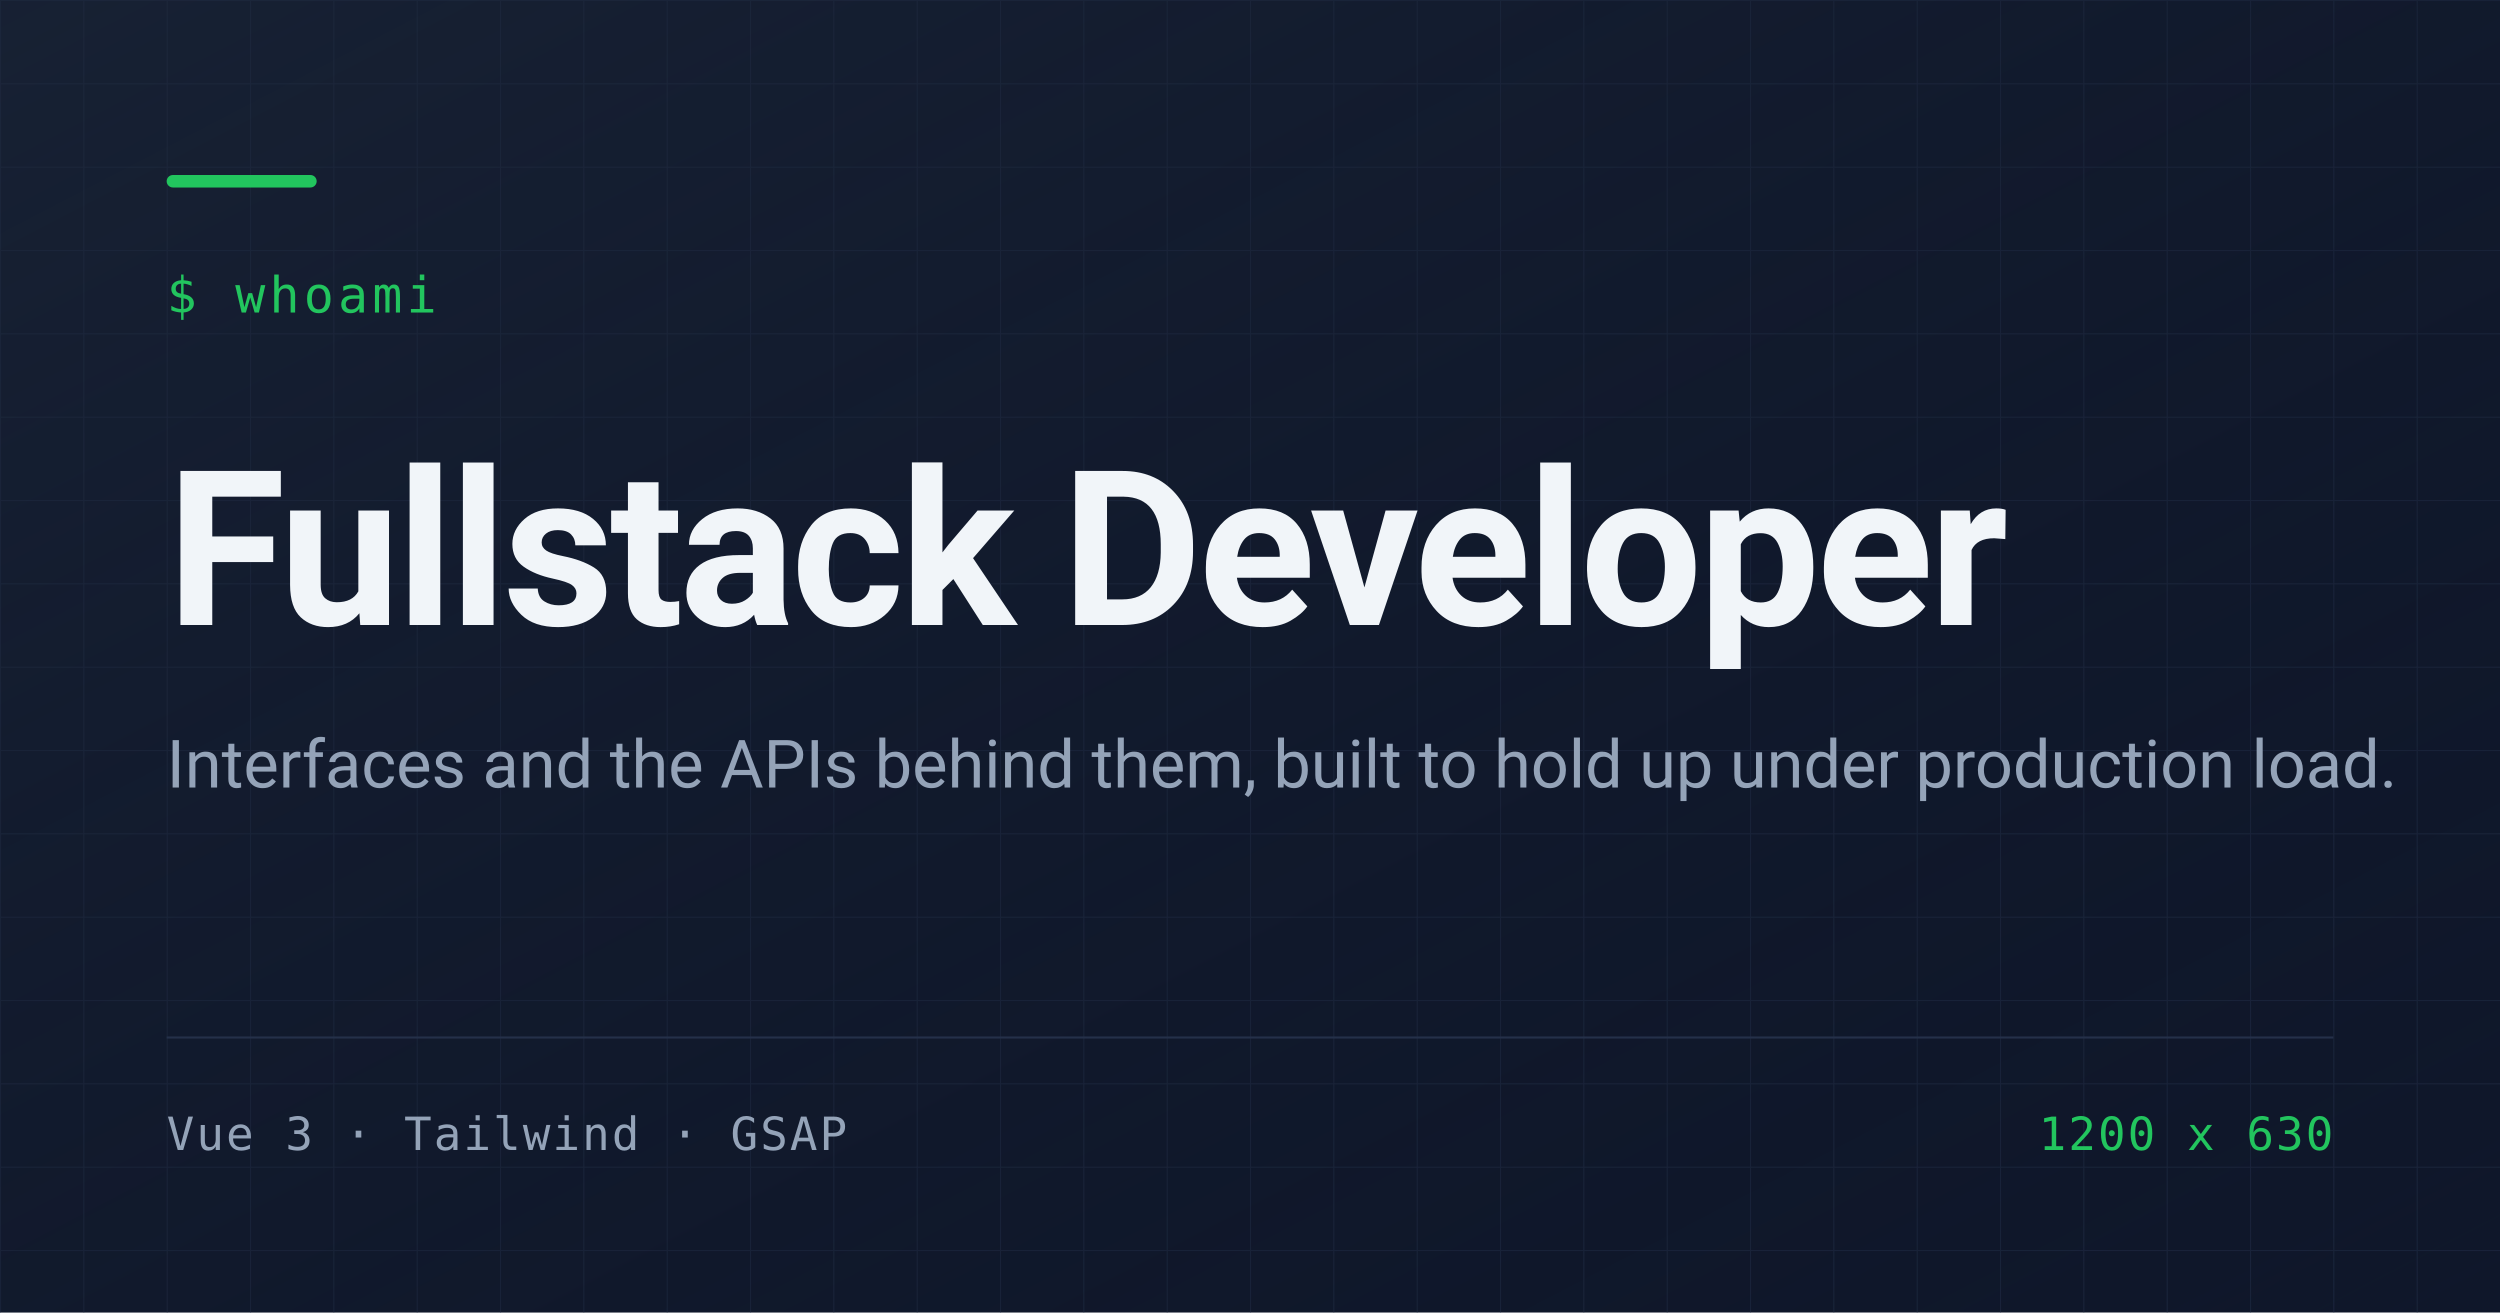
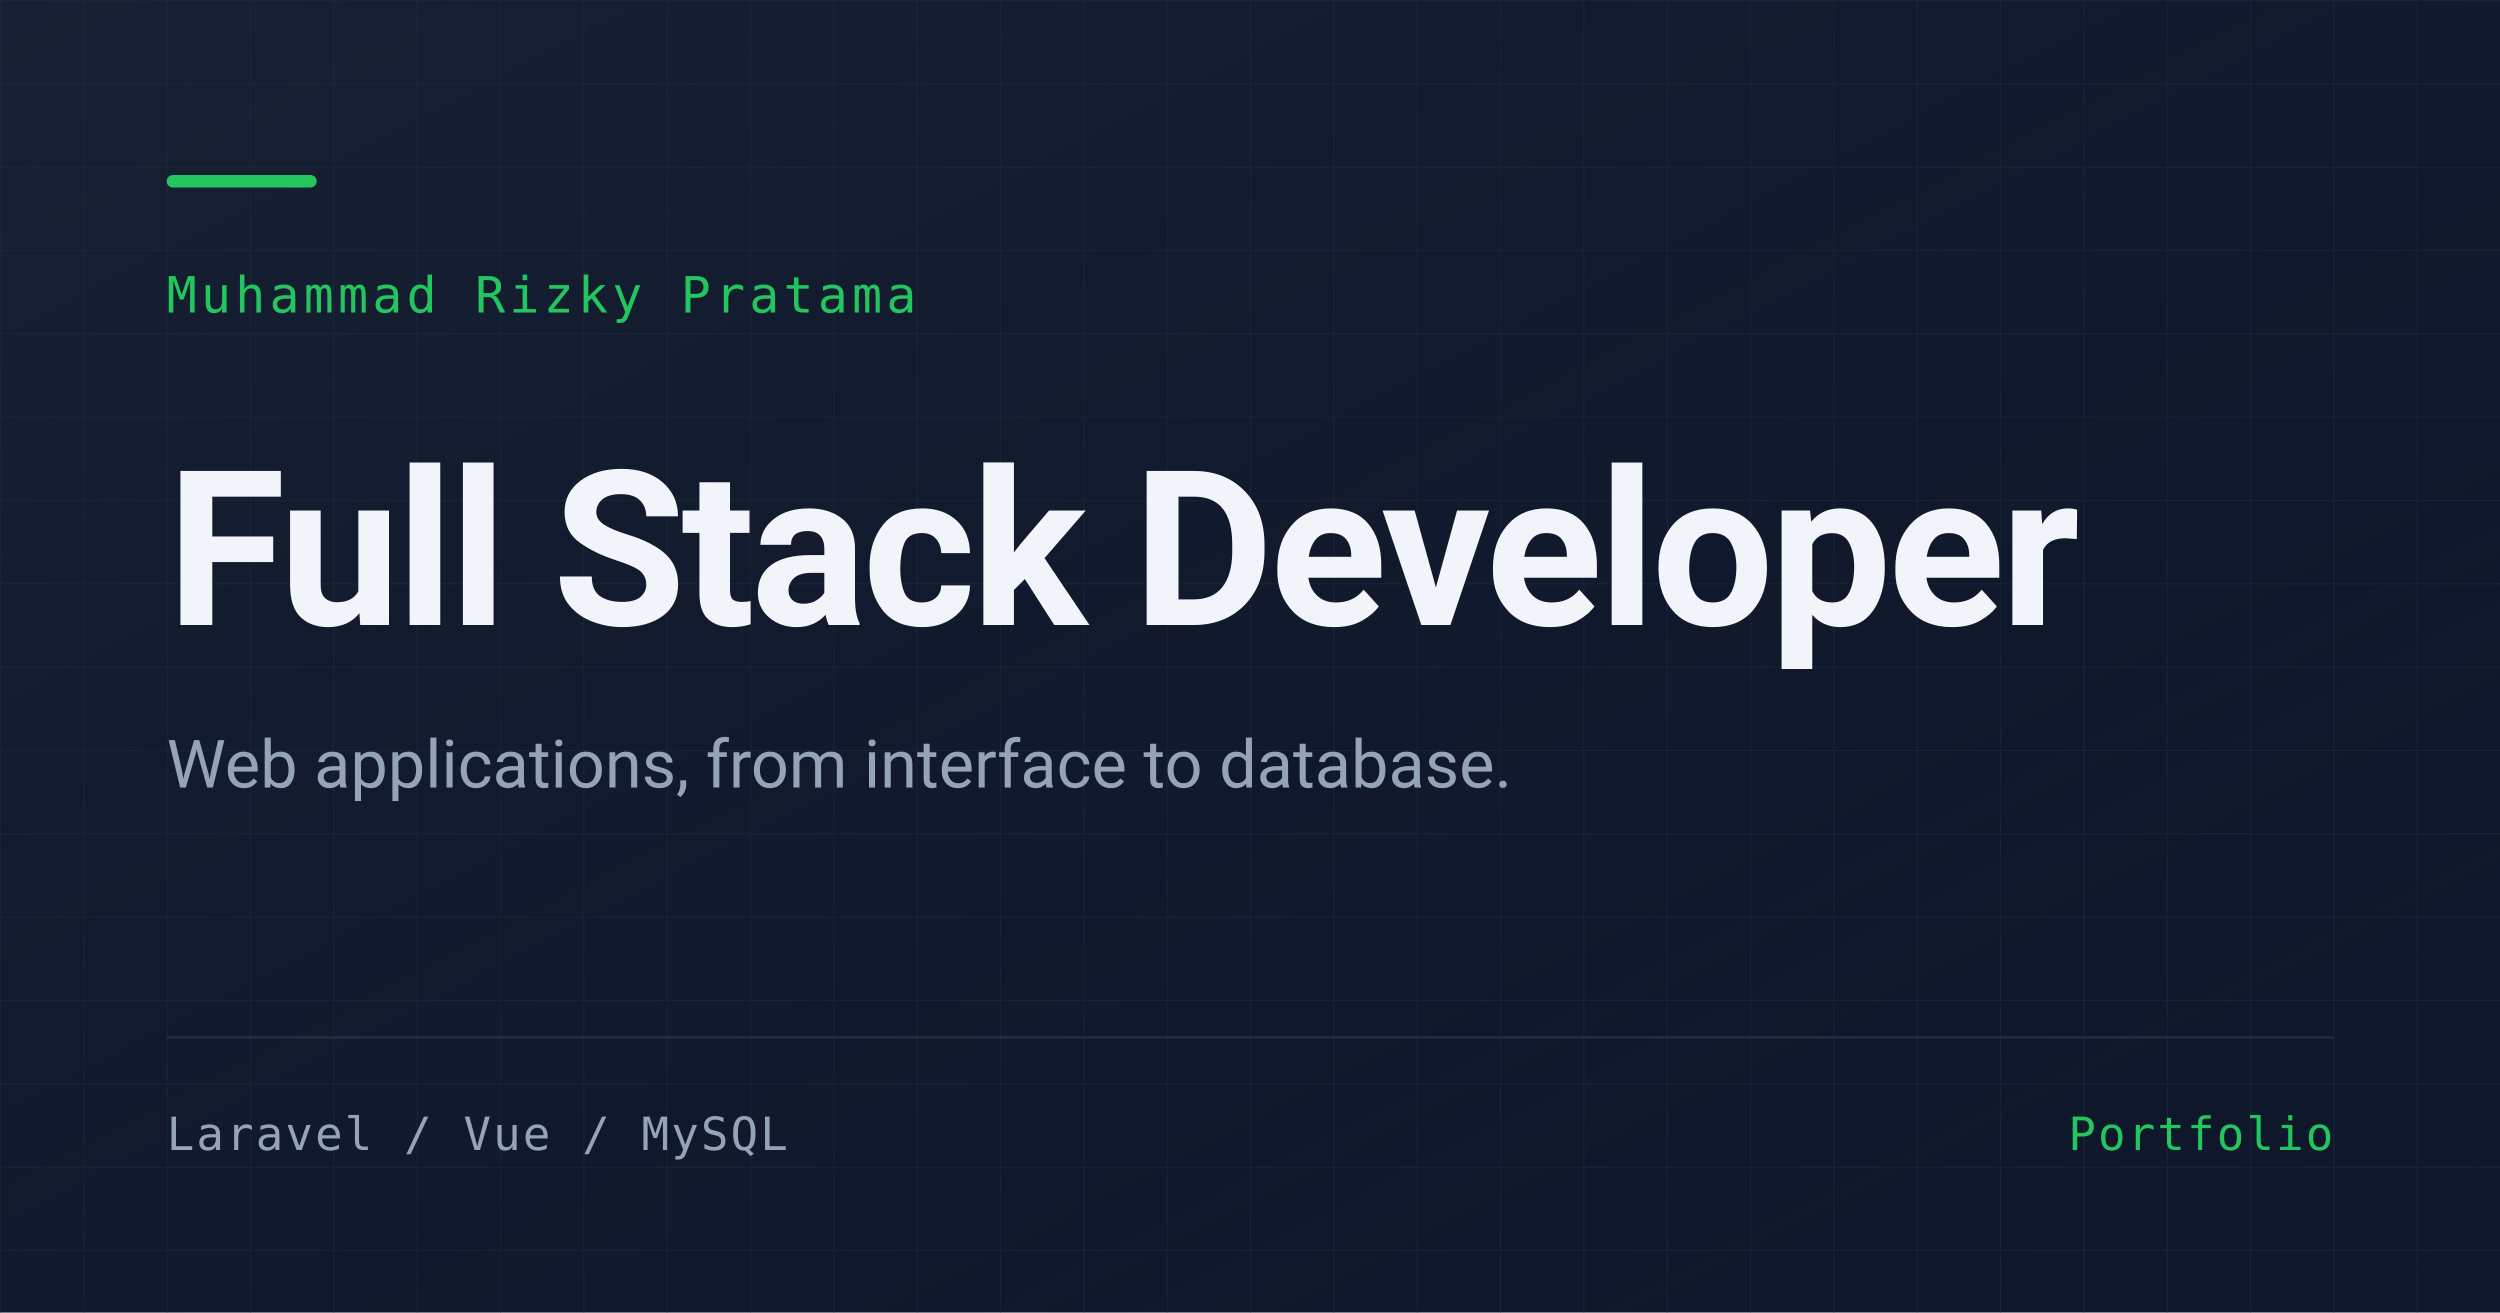
- <svg xmlns="http://www.w3.org/2000/svg" width="1200" height="630" viewBox="0 0 1200 630" role="img" aria-label="Fullstack Developer Portfolio">
+ <svg xmlns="http://www.w3.org/2000/svg" width="1200" height="630" viewBox="0 0 1200 630" role="img" aria-label="Muhammad Rizky Pratama | Full Stack Developer">
  <defs>
    <linearGradient id="sheen" x1="0" y1="0" x2="1" y2="1">
      <stop offset="0" stop-color="#1E293B" stop-opacity="0.55" />
      <stop offset="1" stop-color="#0F172A" stop-opacity="0" />
    </linearGradient>
    <pattern id="grid" width="40" height="40" patternUnits="userSpaceOnUse">
      <path d="M40 0H0V40" fill="none" stroke="#243049" stroke-width="1" />
    </pattern>
  </defs>
  <rect width="1200" height="630" fill="#0F172A" />
  <rect width="1200" height="630" fill="url(#grid)" opacity="0.5" />
  <rect x="0" y="0" width="1200" height="630" fill="url(#sheen)" />
  <rect x="80" y="84" width="72" height="6" rx="3" fill="#22C55E" />
-   <text x="80" y="150" fill="#22C55E" font-family="'JetBrains Mono Variable', 'JetBrains Mono', ui-monospace, SFMono-Regular, Menlo, Consolas, monospace" font-size="24" letter-spacing="2">$ whoami</text>
-   <text x="80" y="300" fill="#F1F5F9" font-family="'Space Grotesk Variable', 'Space Grotesk', ui-sans-serif, system-ui, -apple-system, 'Segoe UI', Roboto, Arial, sans-serif" font-size="104" font-weight="600" letter-spacing="-2">Fullstack Developer</text>
-   <text x="80" y="378" fill="#94A3B8" font-family="'IBM Plex Sans Variable', 'IBM Plex Sans', ui-sans-serif, system-ui, -apple-system, 'Segoe UI', Roboto, Arial, sans-serif" font-size="32">Interfaces and the APIs behind them, built to hold up under production load.</text>
+   <text x="80" y="150" fill="#22C55E" font-family="'JetBrains Mono Variable', 'JetBrains Mono', ui-monospace, SFMono-Regular, Menlo, Consolas, monospace" font-size="24" letter-spacing="2">Muhammad Rizky Pratama</text>
+   <text x="80" y="300" fill="#F1F5F9" font-family="'Space Grotesk Variable', 'Space Grotesk', ui-sans-serif, system-ui, -apple-system, 'Segoe UI', Roboto, Arial, sans-serif" font-size="104" font-weight="600" letter-spacing="-2">Full Stack Developer</text>
+   <text x="80" y="378" fill="#94A3B8" font-family="'IBM Plex Sans Variable', 'IBM Plex Sans', ui-sans-serif, system-ui, -apple-system, 'Segoe UI', Roboto, Arial, sans-serif" font-size="32">Web applications, from interface to database.</text>
  <line x1="80" y1="498" x2="1120" y2="498" stroke="#243049" stroke-width="1" />
-   <text x="80" y="552" fill="#94A3B8" font-family="'JetBrains Mono Variable', 'JetBrains Mono', ui-monospace, SFMono-Regular, Menlo, Consolas, monospace" font-size="22" letter-spacing="1">Vue 3 · Tailwind · GSAP</text>
-   <text x="1120" y="552" fill="#22C55E" text-anchor="end" font-family="'JetBrains Mono Variable', 'JetBrains Mono', ui-monospace, SFMono-Regular, Menlo, Consolas, monospace" font-size="22" letter-spacing="1">1200 x 630</text>
+   <text x="80" y="552" fill="#94A3B8" font-family="'JetBrains Mono Variable', 'JetBrains Mono', ui-monospace, SFMono-Regular, Menlo, Consolas, monospace" font-size="22" letter-spacing="1">Laravel / Vue / MySQL</text>
+   <text x="1120" y="552" fill="#22C55E" text-anchor="end" font-family="'JetBrains Mono Variable', 'JetBrains Mono', ui-monospace, SFMono-Regular, Menlo, Consolas, monospace" font-size="22" letter-spacing="1">Portfolio</text>
</svg>
